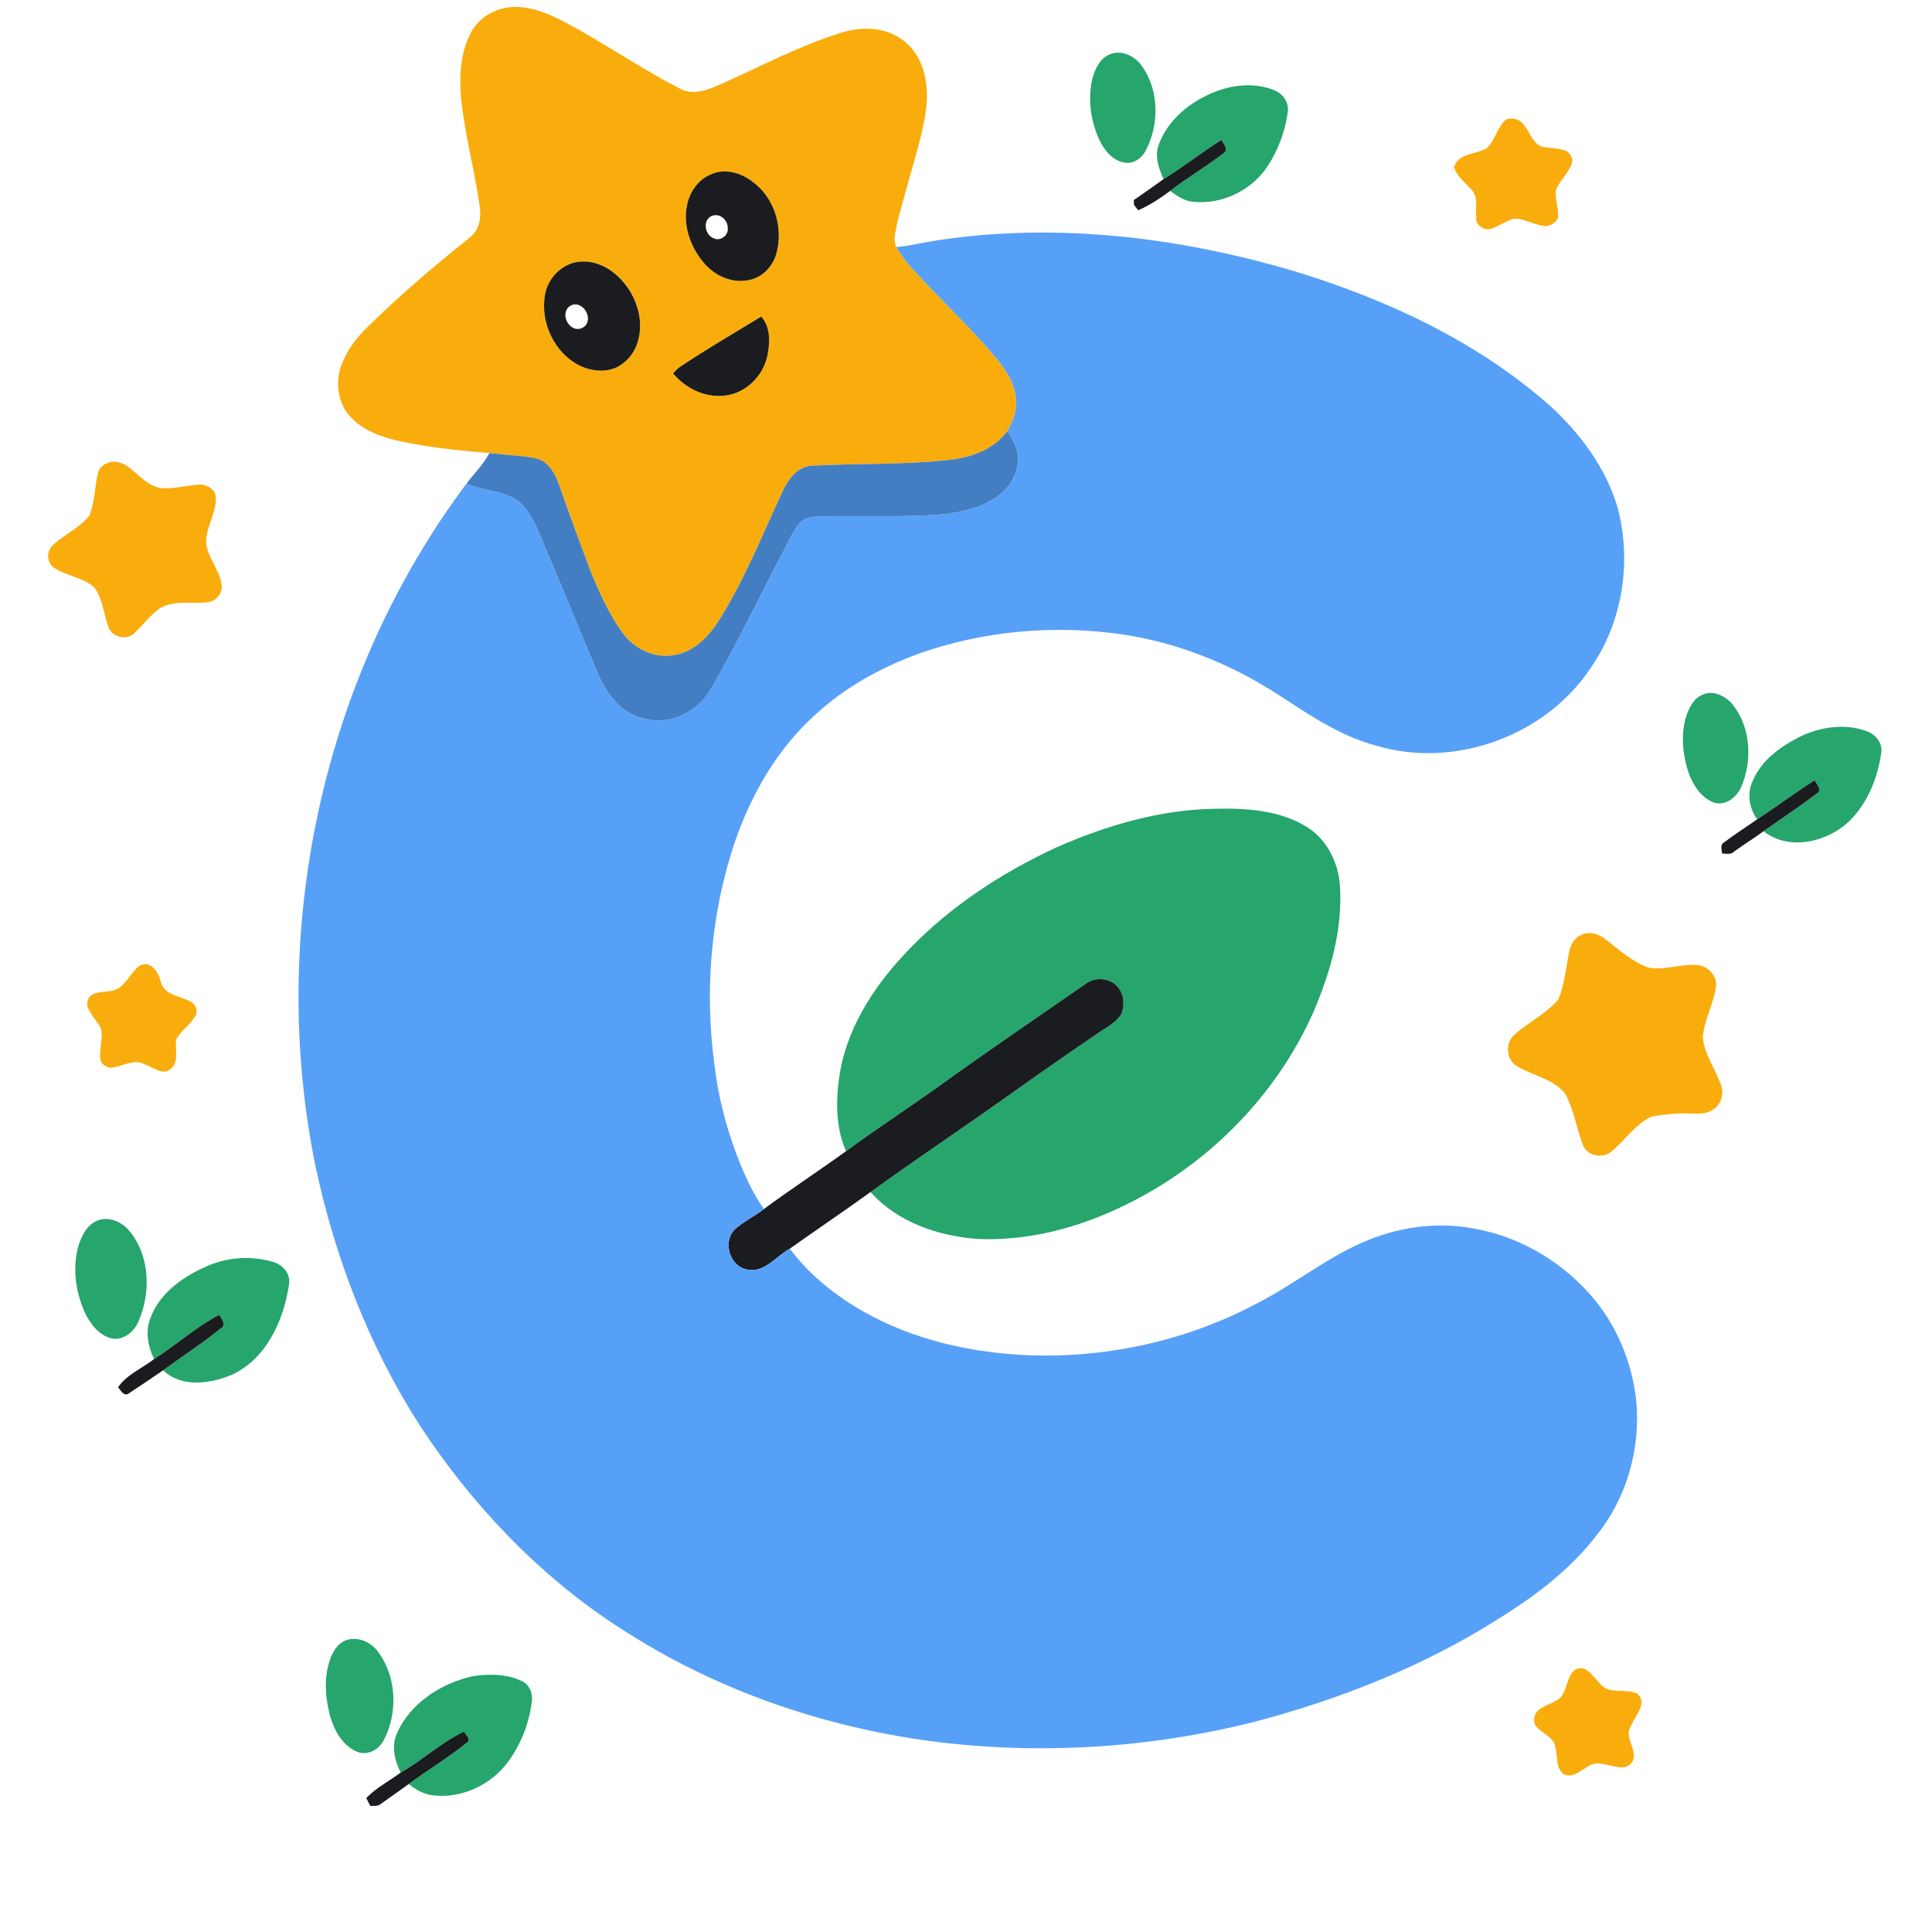
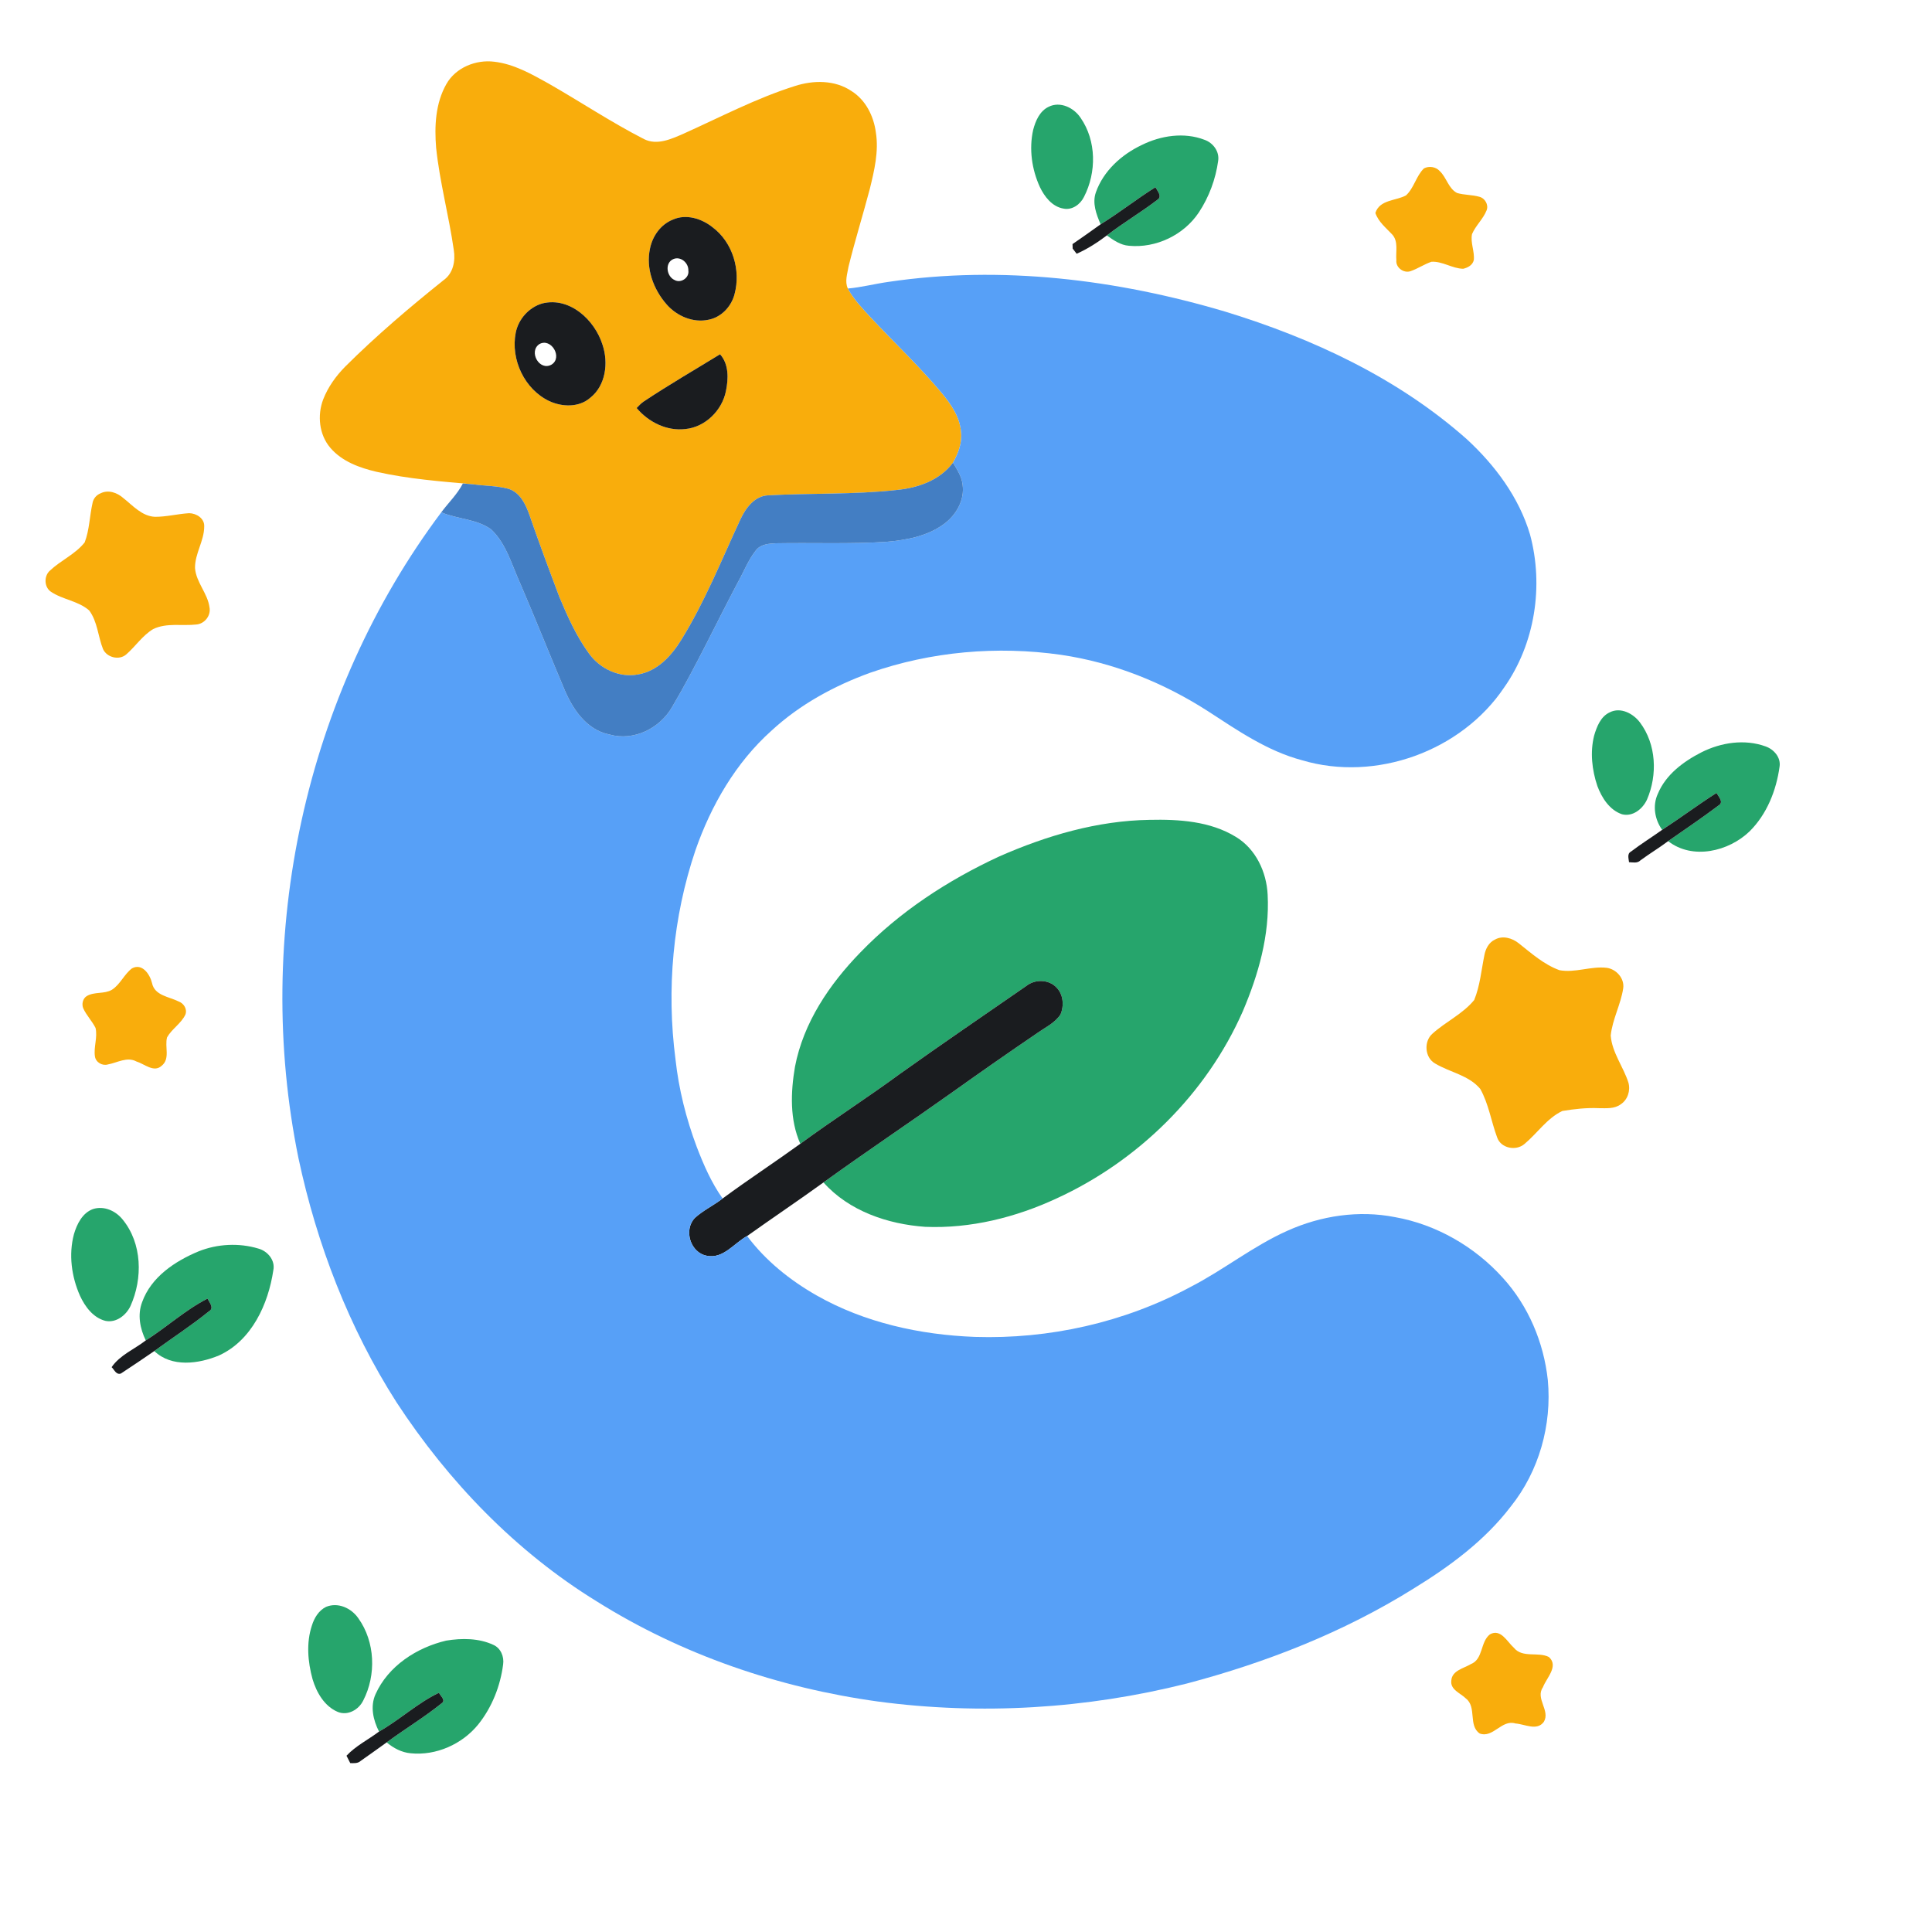
- <svg xmlns="http://www.w3.org/2000/svg" width="700pt" height="700pt" viewBox="0 0 700 700" version="1.1" id="svg64">
+ <svg xmlns="http://www.w3.org/2000/svg" width="740pt" height="740pt" viewBox="0 0 740 740" version="1.1" id="svg64">
  <defs id="defs68" />
-   <g id="#f9ad0cff" transform="translate(-158.6521,-185.3567)">
+   <g id="#f9ad0cff" transform="translate(-158.6521,-164.3567)">
    <path fill="#f9ad0c" opacity="1" d="m 329.61,196.58 c 3.55,-6.34 11.33,-9.48 18.37,-8.58 7.5,0.87 14.18,4.69 20.67,8.29 12.3,7.01 24.1,14.91 36.71,21.36 5.01,2.5 10.53,-0.09 15.2,-2.13 14.07,-6.32 27.8,-13.56 42.55,-18.21 7.07,-2.29 15.34,-2.37 21.69,1.93 5.43,3.4 8.49,9.57 9.32,15.78 1.18,7.33 -0.59,14.68 -2.33,21.77 -2.62,9.92 -5.67,19.72 -8.13,29.68 -0.44,2.74 -1.53,5.73 -0.26,8.4 2.24,4.13 5.51,7.55 8.67,10.98 9.02,9.66 18.67,18.74 27.16,28.88 3.62,4.35 7.1,9.31 7.52,15.14 0.47,4.15 -1.07,8.16 -3.09,11.69 -5.04,6.81 -13.5,9.71 -21.64,10.48 -16.32,1.79 -32.79,1.15 -49.16,2.04 -5.2,0.23 -8.59,4.88 -10.6,9.18 -7.26,15.57 -13.64,31.64 -22.73,46.28 -3.74,6.05 -9.13,11.94 -16.48,13.14 -7.19,1.38 -14.61,-2.17 -18.8,-8 -4.82,-6.6 -8.19,-14.13 -11.33,-21.63 -3.94,-10.45 -7.85,-20.92 -11.49,-31.48 -1.43,-4.02 -3.51,-8.45 -7.85,-9.94 -4.41,-1.23 -9.06,-1.11 -13.56,-1.76 -12.42,-1.1 -24.9,-2.05 -37.09,-4.79 -6.53,-1.52 -13.29,-3.96 -17.76,-9.21 -4.3,-5.02 -5.04,-12.42 -2.74,-18.5 1.84,-4.75 4.87,-8.96 8.42,-12.57 11.87,-11.82 24.65,-22.68 37.71,-33.14 3.69,-2.62 4.59,-7.36 3.9,-11.59 -1.87,-13.09 -5.38,-25.93 -6.76,-39.1 -0.68,-8.25 -0.27,-17.04 3.91,-24.39 m 86.75,51.9 c -4.61,1.82 -7.76,6.26 -8.73,11.02 -1.7,7.69 1.33,15.77 6.43,21.54 3.92,4.42 10.13,7.08 16.03,5.77 4.85,-0.95 8.68,-5.05 9.9,-9.75 2.49,-9.19 -0.68,-19.86 -8.39,-25.64 -4.18,-3.34 -10.13,-5.24 -15.24,-2.94 m -49.95,32.09 c -5.15,1.47 -9.22,6.03 -10.23,11.27 -1.99,10.21 3.35,21.62 12.84,26.14 4.94,2.29 11.4,2.51 15.7,-1.26 5.97,-4.69 7.02,-13.44 4.72,-20.29 -2.95,-9.46 -12.52,-18.45 -23.03,-15.86 m 38.72,37.63 c -0.99,0.68 -1.8,1.58 -2.63,2.44 4.54,5.39 11.51,8.9 18.65,8.05 7.61,-0.72 14.09,-7.13 15.55,-14.55 0.97,-4.71 1.17,-10.26 -2.25,-14.09 -9.8,6.01 -19.75,11.78 -29.32,18.15 z" id="path9" />
    <path fill="#f9ad0c" opacity="1" d="m 697.18,239.2 c 3.1,-2.86 3.86,-7.4 6.86,-10.33 1.91,-1.04 4.6,-0.65 6.07,1.02 2.63,2.46 3.3,6.66 6.64,8.39 2.78,0.81 5.75,0.65 8.55,1.45 2.13,0.55 3.58,3.04 2.77,5.15 -1.32,3.37 -4.18,5.82 -5.6,9.13 -0.67,3.34 1.04,6.63 0.68,9.97 -0.45,1.94 -2.27,2.89 -4.05,3.32 -4.22,-0.07 -7.92,-2.93 -12.16,-2.68 -2.76,0.93 -5.18,2.61 -7.93,3.57 -2.64,0.99 -5.84,-1.33 -5.52,-4.17 -0.3,-3.28 0.86,-7.18 -1.6,-9.86 -2.39,-2.56 -5.26,-4.8 -6.44,-8.23 1.64,-5.14 7.78,-4.6 11.73,-6.73 z" id="path11" />
    <path fill="#f9ad0c" opacity="1" d="m 197.22,353.29 c 2.94,-1.47 6.38,-0.21 8.68,1.85 3.66,2.88 7.12,6.94 12.11,7.17 4.4,0.02 8.7,-1.13 13.09,-1.39 2.78,0.03 5.94,2 5.77,5.1 0,5.52 -3.6,10.37 -3.52,15.91 0.41,5.5 4.83,9.65 5.54,15.03 0.63,3.14 -1.81,6.28 -4.96,6.59 -5.51,0.64 -11.4,-0.75 -16.59,1.75 -4.12,2.46 -6.77,6.62 -10.34,9.72 -2.71,2.37 -7.43,1.18 -8.89,-2.05 -1.92,-4.85 -2.1,-10.5 -5.29,-14.79 -4.2,-3.7 -10.21,-4.12 -14.76,-7.24 -2.55,-1.83 -2.6,-6.03 -0.26,-8.05 4.15,-3.92 9.69,-6.24 13.29,-10.79 1.83,-4.78 1.87,-10.04 2.99,-15 0.27,-1.73 1.52,-3.2 3.14,-3.81 z" id="path13" />
    <path fill="#f9ad0c" opacity="1" d="m 731.27,524.23 c 2.93,-1.65 6.6,-0.58 9.09,1.42 4.87,3.86 9.67,8.16 15.6,10.31 6.02,1.12 12.05,-1.62 18.1,-0.91 3.69,0.5 6.9,4.1 6.31,7.91 -0.94,6.17 -4.12,11.8 -4.78,18.03 0.51,6.55 4.84,11.92 6.79,18.05 0.85,3.02 -0.28,6.58 -2.97,8.3 -2.41,1.81 -5.58,1.47 -8.41,1.47 -4.67,-0.21 -9.35,0.32 -13.95,1.08 -5.93,2.83 -9.58,8.56 -14.51,12.65 -3.24,2.79 -9.08,1.64 -10.47,-2.58 -2.27,-6.12 -3.22,-12.78 -6.44,-18.52 -4.41,-5.29 -11.69,-6.36 -17.35,-9.77 -3.94,-2.26 -4.34,-8.46 -0.97,-11.39 5.07,-4.59 11.61,-7.54 15.99,-12.89 2.24,-5.45 2.73,-11.41 3.9,-17.15 0.45,-2.45 1.7,-4.92 4.07,-6.01 z" id="path15" />
    <path fill="#f9ad0c" opacity="1" d="m 209.18,535.28 c 3.93,-2.17 6.9,2.28 7.7,5.61 0.98,4.82 6.53,5.21 10.17,7.04 2,0.73 3.39,2.9 2.62,5.02 -1.63,3.45 -5.18,5.46 -7.03,8.74 -0.98,3.58 1.32,8.24 -2.12,10.92 -2.96,2.7 -6.6,-0.79 -9.61,-1.68 -3.58,-1.94 -7.31,0.47 -10.88,1.12 -2.16,0.67 -4.69,-0.78 -5.02,-3.06 -0.53,-3.62 1.08,-7.3 0.24,-10.91 -1.33,-2.65 -3.48,-4.79 -4.7,-7.49 -0.69,-1.63 -0.2,-3.78 1.35,-4.73 2.92,-1.72 6.64,-0.7 9.57,-2.37 3.25,-2.05 4.69,-5.92 7.71,-8.21 z" id="path17" />
    <path fill="#f9ad0c" opacity="1" d="m 729.33,790.35 c 4.14,-2.32 6.58,2.82 9.16,5.12 3.31,4.09 9.25,1.44 13.41,3.55 3.92,3.48 -0.93,8.03 -2.28,11.61 -2.99,4.27 2.92,8.96 0.36,13.22 -2.64,3.64 -7.33,0.86 -10.86,0.64 -5.26,-1.67 -8.57,5.72 -13.7,3.84 -4.49,-3.04 -1.04,-10.12 -5.3,-13.42 -2.07,-2.06 -6.07,-3.34 -5.58,-6.89 0.26,-3.81 4.73,-4.63 7.44,-6.25 4.86,-1.9 3.58,-8.5 7.35,-11.42 z" id="path19" />
  </g>
-   <g id="#26a56cff" transform="translate(-158.6521,-185.3567)">
+   <g id="#26a56cff" transform="translate(-158.6521,-164.3567)">
    <path fill="#26a56c" opacity="1" d="m 541.33,492.42 c 18.15,-8 37.66,-13.74 57.62,-14.04 11.25,-0.25 23.24,0.49 33.08,6.53 7.62,4.6 11.74,13.43 12.16,22.13 0.82,15.44 -3.54,30.64 -9.54,44.72 -13.89,31.55 -40.01,57.27 -71.27,71.61 -15.68,7.29 -33,11.61 -50.35,10.89 -14.34,-1.01 -29.17,-6.03 -38.97,-17 16.33,-11.79 33.08,-22.98 49.5,-34.65 10.73,-7.65 21.53,-15.19 32.43,-22.59 3.07,-2.19 6.77,-3.87 8.87,-7.14 1.41,-3.3 1.08,-7.63 -1.54,-10.27 -2.9,-3.12 -8.15,-3.27 -11.45,-0.69 -16.14,11.19 -32.39,22.23 -48.37,33.64 -12.58,9.23 -25.73,17.65 -38.31,26.89 -4.08,-9.18 -3.7,-19.75 -2.05,-29.47 3.23,-16.91 13.21,-31.66 25.05,-43.82 15.05,-15.61 33.52,-27.65 53.14,-36.74 z" id="path30" />
    <path fill="#26a56c" opacity="1" d="m 560.29,205.27 c 4.43,-2.24 9.69,0.35 12.25,4.21 6.12,8.81 6.13,20.94 1.29,30.32 -1.42,2.87 -4.54,5.14 -7.85,4.45 -4.33,-0.74 -7.24,-4.52 -9.03,-8.25 -3.1,-6.78 -4.2,-14.56 -2.58,-21.87 0.9,-3.45 2.5,-7.23 5.92,-8.86 z" id="path22" />
    <path fill="#26a56c" opacity="1" d="m 595.95,219.91 c 7.35,-3.65 16.27,-5.01 24.07,-2 3.28,1.15 5.76,4.48 5.22,8.04 -0.96,7.01 -3.5,13.88 -7.41,19.78 -5.76,8.66 -16.42,13.75 -26.77,12.76 -3.23,-0.24 -5.92,-2.14 -8.47,-3.95 6.25,-4.85 13.12,-8.86 19.38,-13.67 1.98,-1.26 -0.02,-3.4 -0.77,-4.8 -7.16,4.5 -13.8,9.76 -20.99,14.2 -1.63,-3.81 -3.27,-8.08 -1.82,-12.22 2.89,-8.22 9.82,-14.48 17.56,-18.14 z" id="path24" />
    <path fill="#26a56c" opacity="1" d="m 775.24,437.19 c 4.16,-2.11 8.99,0.47 11.56,3.89 6.28,8.38 6.76,20.07 2.7,29.51 -1.62,3.57 -5.45,6.71 -9.58,5.65 -4.79,-1.62 -7.75,-6.31 -9.44,-10.82 -2.08,-6.16 -2.83,-12.96 -1.24,-19.31 1.02,-3.44 2.51,-7.33 6,-8.92 z" id="path26" />
    <path fill="#26a56c" opacity="1" d="m 810.4,452.48 c 7.47,-3.75 16.52,-5.13 24.51,-2.23 3.17,1.11 5.9,4.2 5.36,7.74 -1.25,9.12 -4.86,18.23 -11.48,24.79 -8,7.73 -21.9,11.03 -31.2,3.75 6.49,-4.53 13.06,-8.97 19.39,-13.72 2.02,-1.24 -0.13,-3.36 -0.87,-4.73 -7.07,4.51 -13.79,9.54 -20.81,14.12 -2.85,-3.92 -3.74,-9.28 -1.68,-13.75 3.07,-7.43 9.83,-12.42 16.78,-15.97 z" id="path28" />
    <path fill="#26a56c" opacity="1" d="m 194.31,627.44 c 4.2,-1.32 8.65,0.69 11.3,4 7.53,9.17 7.76,22.62 3.03,33.13 -1.67,3.57 -5.52,6.59 -9.64,5.7 -4.69,-1.21 -7.79,-5.45 -9.72,-9.63 -3.24,-7.32 -4.38,-15.76 -2.31,-23.55 1.14,-3.91 3.26,-8.19 7.34,-9.65 z" id="path32" />
    <path fill="#26a56c" opacity="1" d="m 234.73,643.65 c 7.2,-2.88 15.46,-3.3 22.89,-1.06 3.55,0.97 6.53,4.49 5.72,8.32 -1.93,12.96 -8.24,26.84 -20.75,32.59 -7.79,3.26 -18.19,4.71 -24.84,-1.66 6.95,-5.09 14.21,-9.77 20.9,-15.2 2.22,-1.23 0.2,-3.4 -0.52,-4.89 -8.5,4.35 -15.6,10.93 -23.64,16.02 -2.21,-4.52 -3.25,-9.84 -1.4,-14.67 3.44,-9.62 12.59,-15.69 21.64,-19.45 z" id="path34" />
    <path fill="#26a56c" opacity="1" d="m 283.53,779.83 c 4.58,-1.91 9.71,0.48 12.38,4.37 6.45,9.01 6.91,21.71 1.88,31.47 -1.7,3.52 -5.91,5.96 -9.75,4.39 -5.13,-2.15 -8.16,-7.46 -9.68,-12.57 -1.82,-6.67 -2.45,-13.89 -0.24,-20.54 0.9,-2.89 2.61,-5.74 5.41,-7.12 z" id="path36" />
    <path fill="#26a56c" opacity="1" d="m 329.55,792.75 c 5.98,-0.98 12.48,-0.98 18.08,1.63 2.83,1.24 4.17,4.54 3.73,7.5 -1.07,8.3 -4.28,16.43 -9.54,22.99 -6.15,7.56 -16.12,12.02 -25.88,11.03 -3.45,-0.31 -6.58,-1.97 -9.18,-4.17 6.95,-5.13 14.39,-9.6 21.11,-15.03 1.67,-1.18 -0.63,-2.79 -1.07,-3.98 -8.26,3.94 -15.02,10.36 -22.97,14.87 -2.23,-4.36 -3.44,-9.61 -1.36,-14.27 4.86,-10.86 15.78,-17.9 27.08,-20.57 z" id="path38" />
  </g>
-   <g id="#1a1c1fff" transform="translate(-158.6521,-185.3567)">
+   <g id="#1a1c1fff" transform="translate(-158.6521,-164.3567)">
    <path fill="#1a1c1f" opacity="1" d="m 580.21,250.27 c 7.19,-4.44 13.83,-9.7 20.99,-14.2 0.75,1.4 2.75,3.54 0.77,4.8 -6.26,4.81 -13.13,8.82 -19.38,13.67 -3.61,2.71 -7.42,5.19 -11.56,7.01 -0.38,-0.49 -1.14,-1.48 -1.52,-1.98 -0.02,-0.43 -0.05,-1.29 -0.06,-1.72 3.62,-2.48 7.2,-5.02 10.76,-7.58 z" id="path41" />
    <path fill="#1a1c1f" opacity="1" d="m 416.36,248.48 c 5.11,-2.3 11.06,-0.4 15.24,2.94 7.71,5.78 10.88,16.45 8.39,25.64 -1.22,4.7 -5.05,8.8 -9.9,9.75 -5.9,1.31 -12.11,-1.35 -16.03,-5.77 -5.1,-5.77 -8.13,-13.85 -6.43,-21.54 0.97,-4.76 4.12,-9.2 8.73,-11.02 m 0.15,15.13 c -3.34,1.49 -2.53,6.67 0.52,8 2.41,1.38 5.72,-0.89 5.28,-3.64 0.11,-2.92 -2.96,-5.6 -5.8,-4.36 z" id="path43" />
    <path fill="#1a1c1f" opacity="1" d="m 366.41,280.57 c 10.51,-2.59 20.08,6.4 23.03,15.86 2.3,6.85 1.25,15.6 -4.72,20.29 -4.3,3.77 -10.76,3.55 -15.7,1.26 -9.49,-4.52 -14.83,-15.93 -12.84,-26.14 1.01,-5.24 5.08,-9.8 10.23,-11.27 m -1.16,15.58 c -4.28,2.85 0.02,10.53 4.69,7.84 4.31,-2.72 -0.14,-10.36 -4.69,-7.84 z" id="path45" />
    <path fill="#1a1c1f" opacity="1" d="m 405.13,318.2 c 9.57,-6.37 19.52,-12.14 29.32,-18.15 3.42,3.83 3.22,9.38 2.25,14.09 -1.46,7.42 -7.94,13.83 -15.55,14.55 -7.14,0.85 -14.11,-2.66 -18.65,-8.05 0.83,-0.86 1.64,-1.76 2.63,-2.44 z" id="path47" />
    <path fill="#1a1c1f" opacity="1" d="m 795.3,482.2 c 7.02,-4.58 13.74,-9.61 20.81,-14.12 0.74,1.37 2.89,3.49 0.87,4.73 -6.33,4.75 -12.9,9.19 -19.39,13.72 -3.45,2.59 -7.15,4.8 -10.61,7.36 -1.19,1.21 -2.9,0.75 -4.37,0.71 -0.13,-1.39 -0.83,-3.23 0.75,-4.07 3.86,-2.94 7.99,-5.51 11.94,-8.33 z" id="path49" />
    <path fill="#1a1c1f" opacity="1" d="m 551.87,541.92 c 3.3,-2.58 8.55,-2.43 11.45,0.69 2.62,2.64 2.95,6.97 1.54,10.27 -2.1,3.27 -5.8,4.95 -8.87,7.14 -10.9,7.4 -21.7,14.94 -32.43,22.59 -16.42,11.67 -33.17,22.86 -49.5,34.65 -9.65,6.97 -19.54,13.61 -29.24,20.52 -4.96,2.69 -9.12,8.83 -15.39,7.57 -6.36,-1.13 -9.05,-9.91 -4.62,-14.51 3.2,-2.92 7.21,-4.77 10.62,-7.43 9.77,-7.21 19.93,-13.85 29.76,-20.96 12.58,-9.24 25.73,-17.66 38.31,-26.89 15.98,-11.41 32.23,-22.45 48.37,-33.64 z" id="path51" />
    <path fill="#1a1c1f" opacity="1" d="m 214.49,677.77 c 8.04,-5.09 15.14,-11.67 23.64,-16.02 0.72,1.49 2.74,3.66 0.52,4.89 -6.69,5.43 -13.95,10.11 -20.9,15.2 -4.23,2.91 -8.49,5.79 -12.78,8.6 -1.79,0.67 -2.56,-1.49 -3.56,-2.43 3.15,-4.63 8.73,-6.87 13.08,-10.24 z" id="path53" />
    <path fill="#1a1c1f" opacity="1" d="m 303.83,827.59 c 7.95,-4.51 14.71,-10.93 22.97,-14.87 0.44,1.19 2.74,2.8 1.07,3.98 -6.72,5.43 -14.16,9.9 -21.11,15.03 -3.3,2.4 -6.64,4.74 -9.97,7.1 -1.09,1.02 -2.61,0.86 -3.98,0.84 -0.36,-0.71 -1.08,-2.12 -1.44,-2.83 3.55,-3.8 8.33,-6.14 12.46,-9.25 z" id="path55" />
  </g>
-   <g id="#57a0f7ff" transform="translate(-158.6521,-185.3567)">
+   <g id="#57a0f7ff" transform="translate(-158.6521,-164.3567)">
    <path fill="#57a0f7" opacity="1" d="m 498.92,272.33 c 43.19,-6.42 87.44,-0.96 129.1,11.41 33.47,10.25 66.07,25.44 92.44,48.83 10.81,9.96 19.99,22.26 24.22,36.48 5.33,19.73 1.91,41.87 -9.92,58.65 -16.41,24.41 -49.18,36.25 -77.39,27.85 -13.27,-3.51 -24.67,-11.4 -36.03,-18.78 -17.02,-10.96 -36.22,-18.65 -56.29,-21.6 -24.45,-3.49 -49.75,-1.29 -73.09,6.86 -13.8,5 -26.98,12.18 -37.81,22.19 -13.68,12.24 -23.13,28.6 -29.13,45.82 -8.65,25.62 -11.13,53.26 -7.64,80.05 1.25,11.48 4.09,22.75 8.14,33.55 2.64,6.89 5.62,13.72 9.91,19.77 -3.41,2.66 -7.42,4.51 -10.62,7.43 -4.43,4.6 -1.74,13.38 4.62,14.51 6.27,1.26 10.43,-4.88 15.39,-7.57 7.05,9.44 16.41,16.94 26.61,22.75 18.38,10.45 39.6,15.09 60.59,15.89 28.5,0.92 57.27,-5.52 82.43,-19.03 12.82,-6.57 24.15,-15.76 37.34,-21.64 12.8,-5.76 27.32,-7.94 41.16,-5.21 15.85,2.82 30.53,11.3 41.29,23.22 9.8,10.74 15.71,24.78 17.26,39.19 1.61,17.18 -3.37,34.94 -14.2,48.45 -9.97,13.08 -23.41,22.95 -37.32,31.48 -26.74,16.68 -56.36,28.29 -86.76,36.31 -38.52,9.7 -78.88,12.15 -118.26,6.89 -38,-5.23 -75.15,-17.9 -107.7,-38.33 -31.01,-19.07 -56.83,-45.89 -76.71,-76.25 -18.2,-28.47 -30.54,-60.5 -37.57,-93.5 -17.42,-85.21 2.43,-177.71 54.69,-247.41 6.22,2.65 13.58,2.5 19.15,6.57 5.84,5.57 7.9,13.73 11.18,20.86 5.66,13.15 10.94,26.45 16.52,39.63 3.2,7.93 8.58,16.25 17.58,18.04 9.37,2.66 19.39,-2.42 24.06,-10.66 9.13,-15.49 16.73,-31.83 25.15,-47.7 2.27,-4.06 3.95,-8.49 6.85,-12.16 1.82,-2.38 5.03,-2.62 7.79,-2.73 14.02,-0.25 28.07,0.34 42.08,-0.54 7.7,-0.67 15.75,-2.12 22.12,-6.79 4.68,-3.4 8.05,-9.17 7.2,-15.09 -0.32,-3.15 -2.12,-5.82 -3.69,-8.46 2.02,-3.53 3.56,-7.54 3.09,-11.69 -0.42,-5.83 -3.9,-10.79 -7.52,-15.14 -8.49,-10.14 -18.14,-19.22 -27.16,-28.88 -3.16,-3.43 -6.43,-6.85 -8.67,-10.98 5.23,-0.46 10.32,-1.81 15.52,-2.54 z" id="path58" />
  </g>
-   <g id="#437ec3ff" transform="translate(-158.6521,-185.3567)">
+   <g id="#437ec3ff" transform="translate(-158.6521,-164.3567)">
    <path fill="#437ec3" opacity="1" d="m 502.02,352.04 c 8.14,-0.77 16.6,-3.67 21.64,-10.48 1.57,2.64 3.37,5.31 3.69,8.46 0.85,5.92 -2.52,11.69 -7.2,15.09 -6.37,4.67 -14.42,6.12 -22.12,6.79 -14.01,0.88 -28.06,0.29 -42.08,0.54 -2.76,0.11 -5.97,0.35 -7.79,2.73 -2.9,3.67 -4.58,8.1 -6.85,12.16 -8.42,15.87 -16.02,32.21 -25.15,47.7 -4.67,8.24 -14.69,13.32 -24.06,10.66 -9,-1.79 -14.38,-10.11 -17.58,-18.04 -5.58,-13.18 -10.86,-26.48 -16.52,-39.63 -3.28,-7.13 -5.34,-15.29 -11.18,-20.86 -5.57,-4.07 -12.93,-3.92 -19.15,-6.57 2.75,-3.7 6.15,-6.92 8.27,-11.05 1.35,0.09 2.71,0.2 4.08,0.33 4.5,0.65 9.15,0.53 13.56,1.76 4.34,1.49 6.42,5.92 7.85,9.94 3.64,10.56 7.55,21.03 11.49,31.48 3.14,7.5 6.51,15.03 11.33,21.63 4.19,5.83 11.61,9.38 18.8,8 7.35,-1.2 12.74,-7.09 16.48,-13.14 9.09,-14.64 15.47,-30.71 22.73,-46.28 2.01,-4.3 5.4,-8.95 10.6,-9.18 16.37,-0.89 32.84,-0.25 49.16,-2.04 z" id="path61" />
  </g>
</svg>
